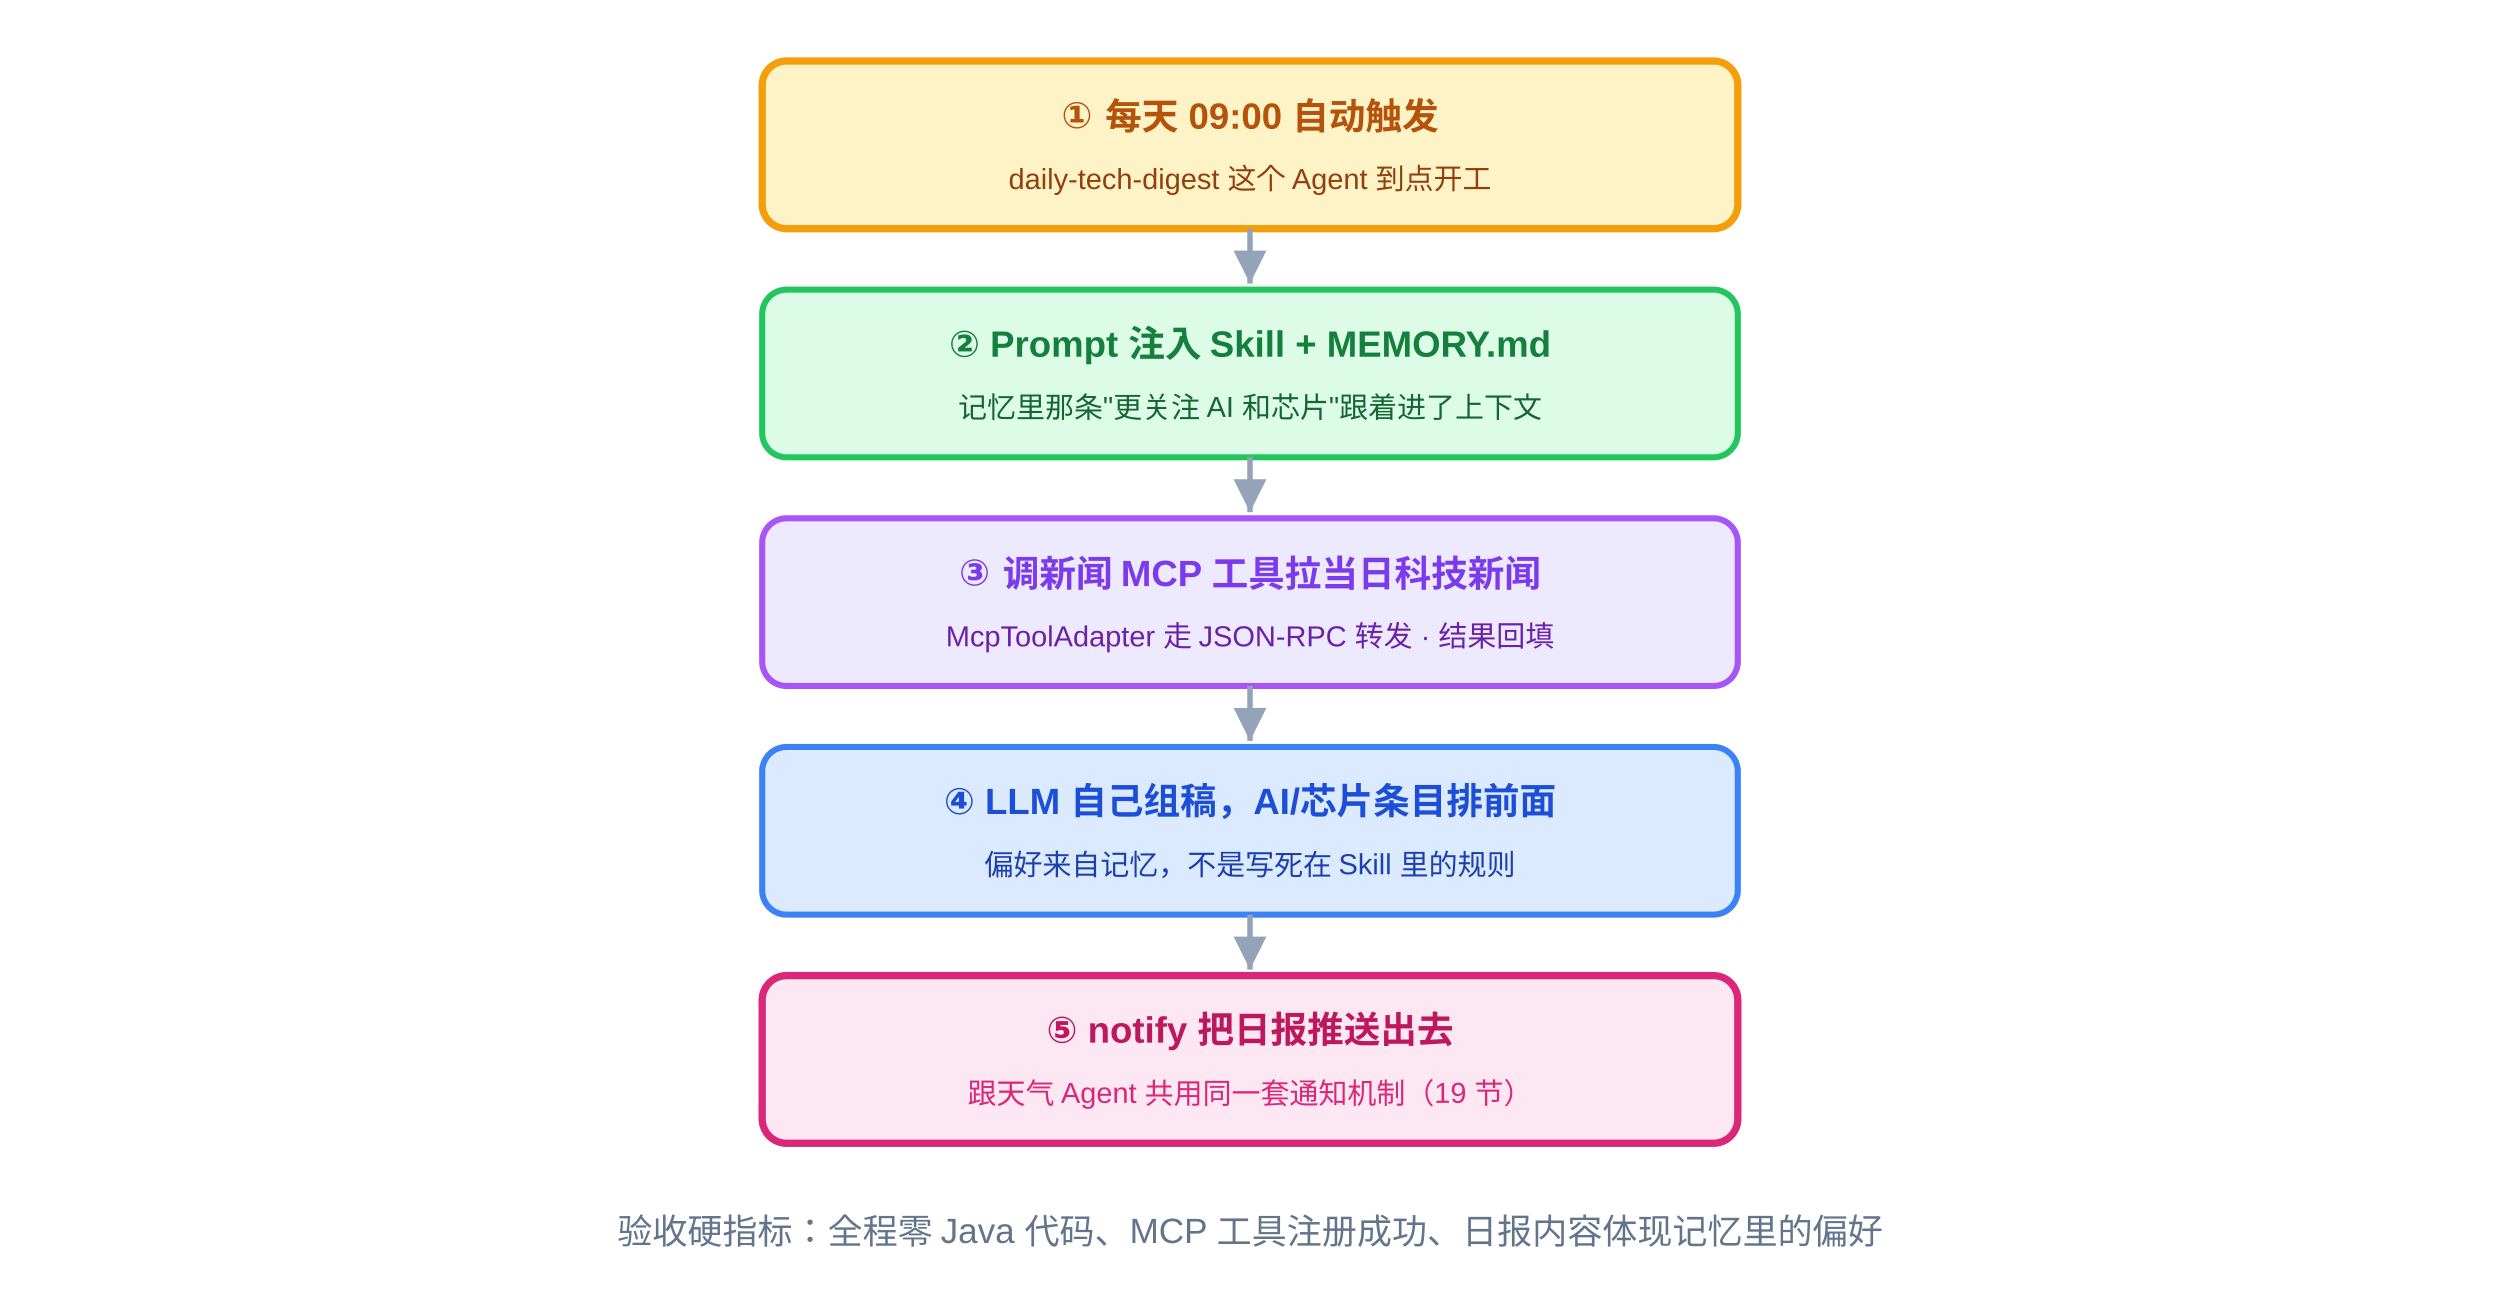
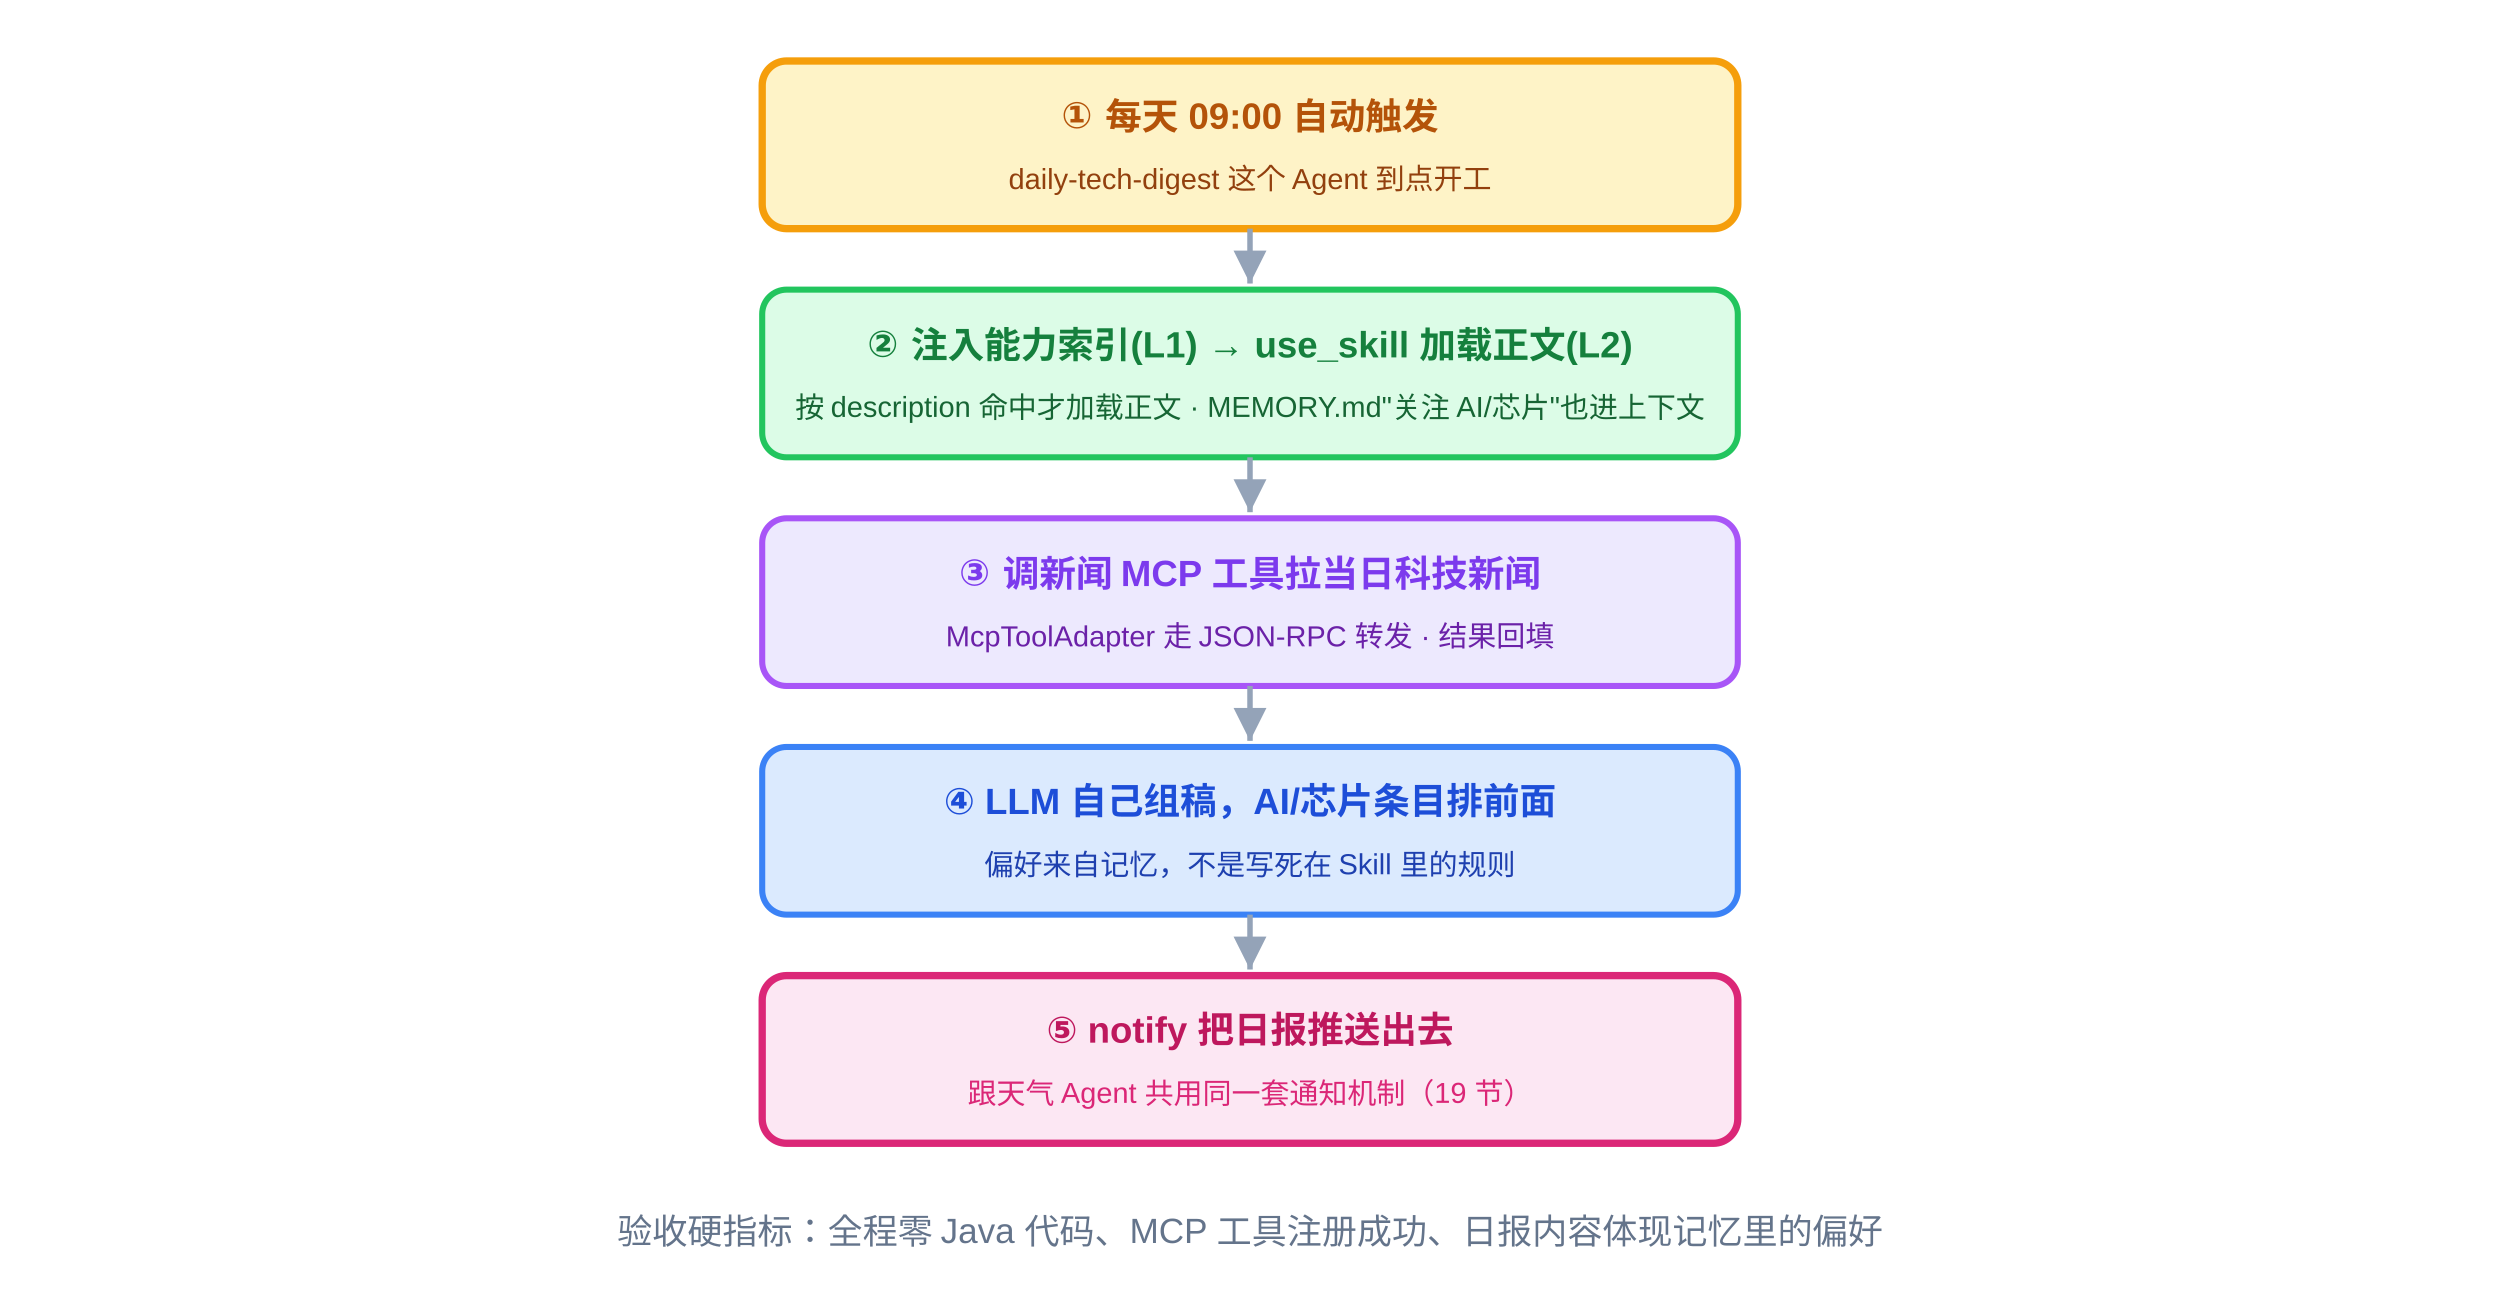
<svg xmlns="http://www.w3.org/2000/svg" viewBox="0 0 820 430" font-family="Arial, sans-serif">
  <rect width="820" height="430" fill="#ffffff" />
  <defs>
    <marker id="c312" markerWidth="10" markerHeight="10" refX="6" refY="3" orient="auto">
      <path d="M0,0 L6,3 L0,6 Z" fill="#94a3b8" />
    </marker>
  </defs>
  <rect x="250" y="20" width="320" height="55" rx="8" fill="#fef3c7" stroke="#f59e0b" stroke-width="2.4" />
  <text x="410" y="42" fill="#b45309" font-size="12" font-weight="bold" text-anchor="middle">① 每天 09:00 自动触发</text>
  <text x="410" y="62" fill="#92400e" font-size="9.5" text-anchor="middle">daily-tech-digest 这个 Agent 到点开工</text>
  <line x1="410" y1="75" x2="410" y2="93" stroke="#94a3b8" stroke-width="1.8" marker-end="url(#c312)" />
  <rect x="250" y="95" width="320" height="55" rx="8" fill="#dcfce7" stroke="#22c55e" stroke-width="2" />
-   <text x="410" y="117" fill="#15803d" font-size="12" font-weight="bold" text-anchor="middle">② Prompt 注入 Skill + MEMORY.md</text>
-   <text x="410" y="137" fill="#166534" font-size="9.5" text-anchor="middle">记忆里那条"更关注 AI 和芯片"跟着进了上下文</text>
+   <text x="410" y="117" fill="#15803d" font-size="12" font-weight="bold" text-anchor="middle">② 注入能力索引(L1) → use_skill 加载正文(L2)</text>
+   <text x="410" y="137" fill="#166534" font-size="9.5" text-anchor="middle">按 description 命中才加载正文 · MEMORY.md"关注 AI/芯片"也进上下文</text>
  <line x1="410" y1="150" x2="410" y2="168" stroke="#94a3b8" stroke-width="1.8" marker-end="url(#c312)" />
  <rect x="250" y="170" width="320" height="55" rx="8" fill="#ede9fe" stroke="#a855f7" stroke-width="2" />
  <text x="410" y="192" fill="#7c3aed" font-size="12" font-weight="bold" text-anchor="middle">③ 调新闻 MCP 工具拉当日科技新闻</text>
  <text x="410" y="212" fill="#6b21a8" font-size="9.5" text-anchor="middle">McpToolAdapter 走 JSON-RPC 转发 · 结果回填</text>
  <line x1="410" y1="225" x2="410" y2="243" stroke="#94a3b8" stroke-width="1.8" marker-end="url(#c312)" />
  <rect x="250" y="245" width="320" height="55" rx="8" fill="#dbeafe" stroke="#3b82f6" stroke-width="2" />
  <text x="410" y="267" fill="#1d4ed8" font-size="12" font-weight="bold" text-anchor="middle">④ LLM 自己组稿，AI/芯片条目排前面</text>
  <text x="410" y="287" fill="#1e40af" font-size="9.5" text-anchor="middle">偏好来自记忆，不是写死在 Skill 里的规则</text>
  <line x1="410" y1="300" x2="410" y2="318" stroke="#94a3b8" stroke-width="1.8" marker-end="url(#c312)" />
  <rect x="250" y="320" width="320" height="55" rx="8" fill="#fce7f3" stroke="#db2777" stroke-width="2.4" />
  <text x="410" y="342" fill="#be185d" font-size="12" font-weight="bold" text-anchor="middle">⑤ notify 把日报推送出去</text>
  <text x="410" y="362" fill="#db2777" font-size="9.5" text-anchor="middle">跟天气 Agent 共用同一套通知机制（19 节）</text>
  <text x="410" y="408" fill="#64748b" font-size="11.5" text-anchor="middle">验收硬指标：全程零 Java 代码、MCP 工具注册成功、日报内容体现记忆里的偏好</text>
</svg>
